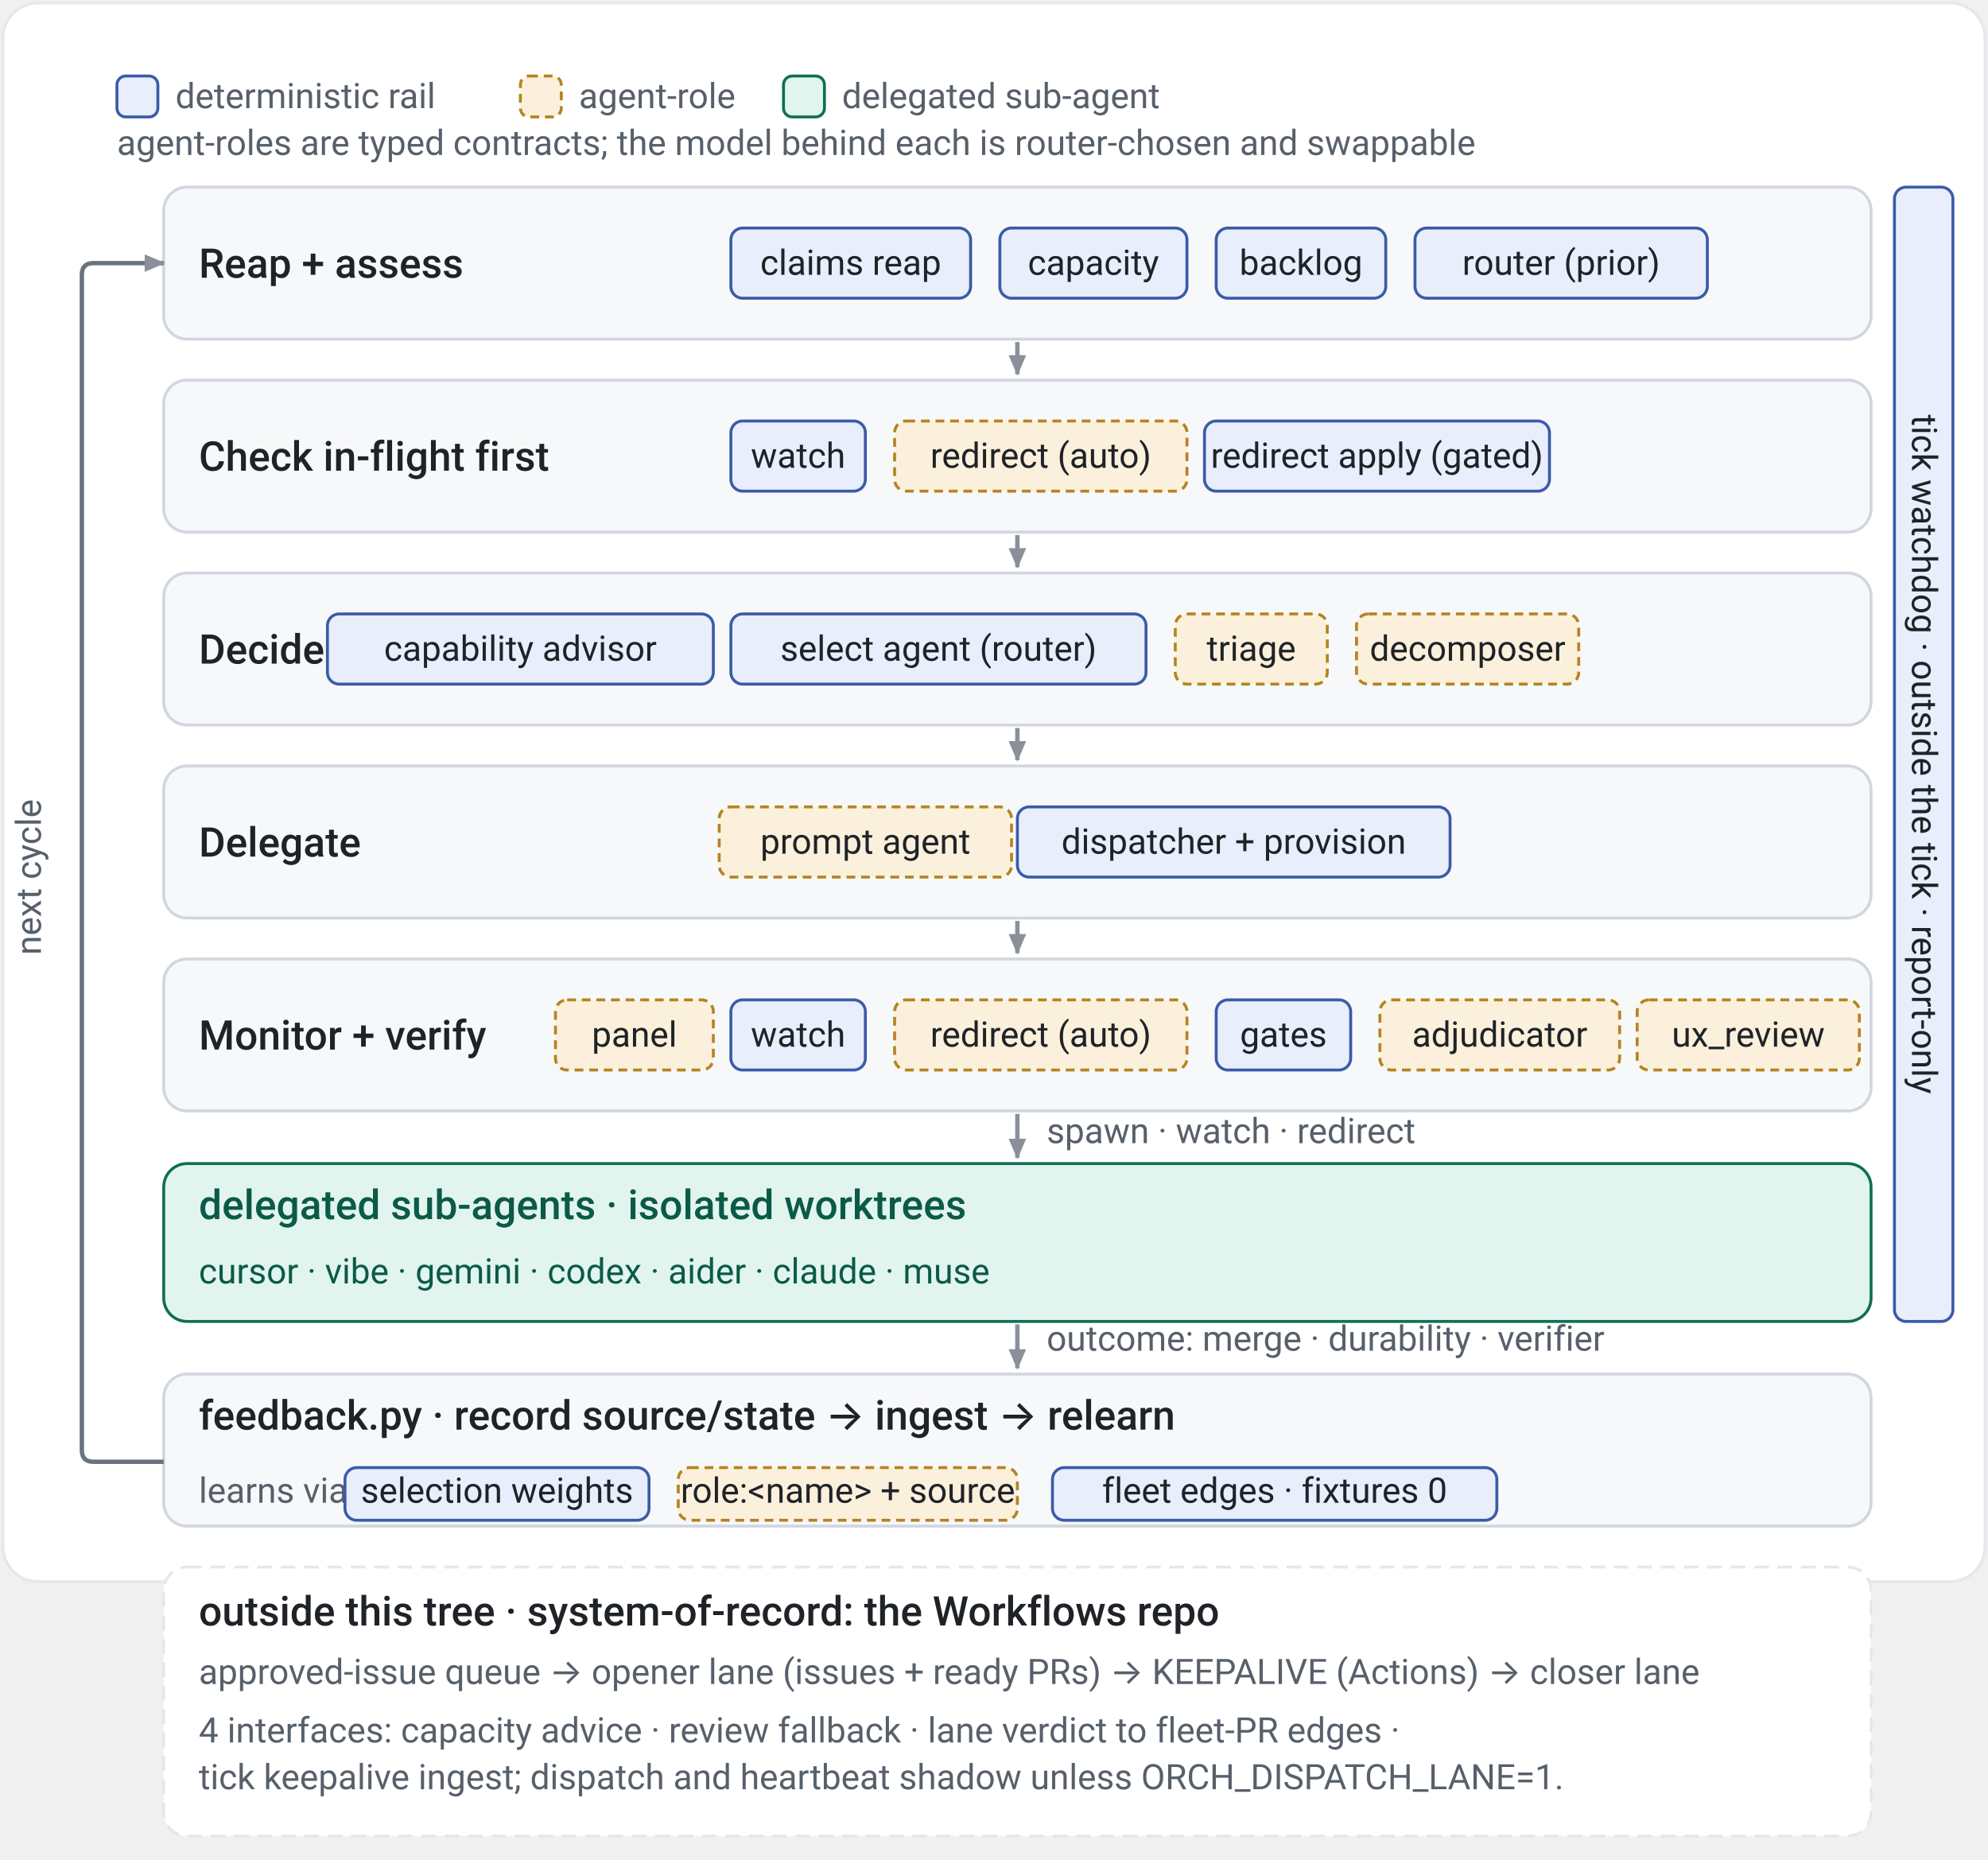
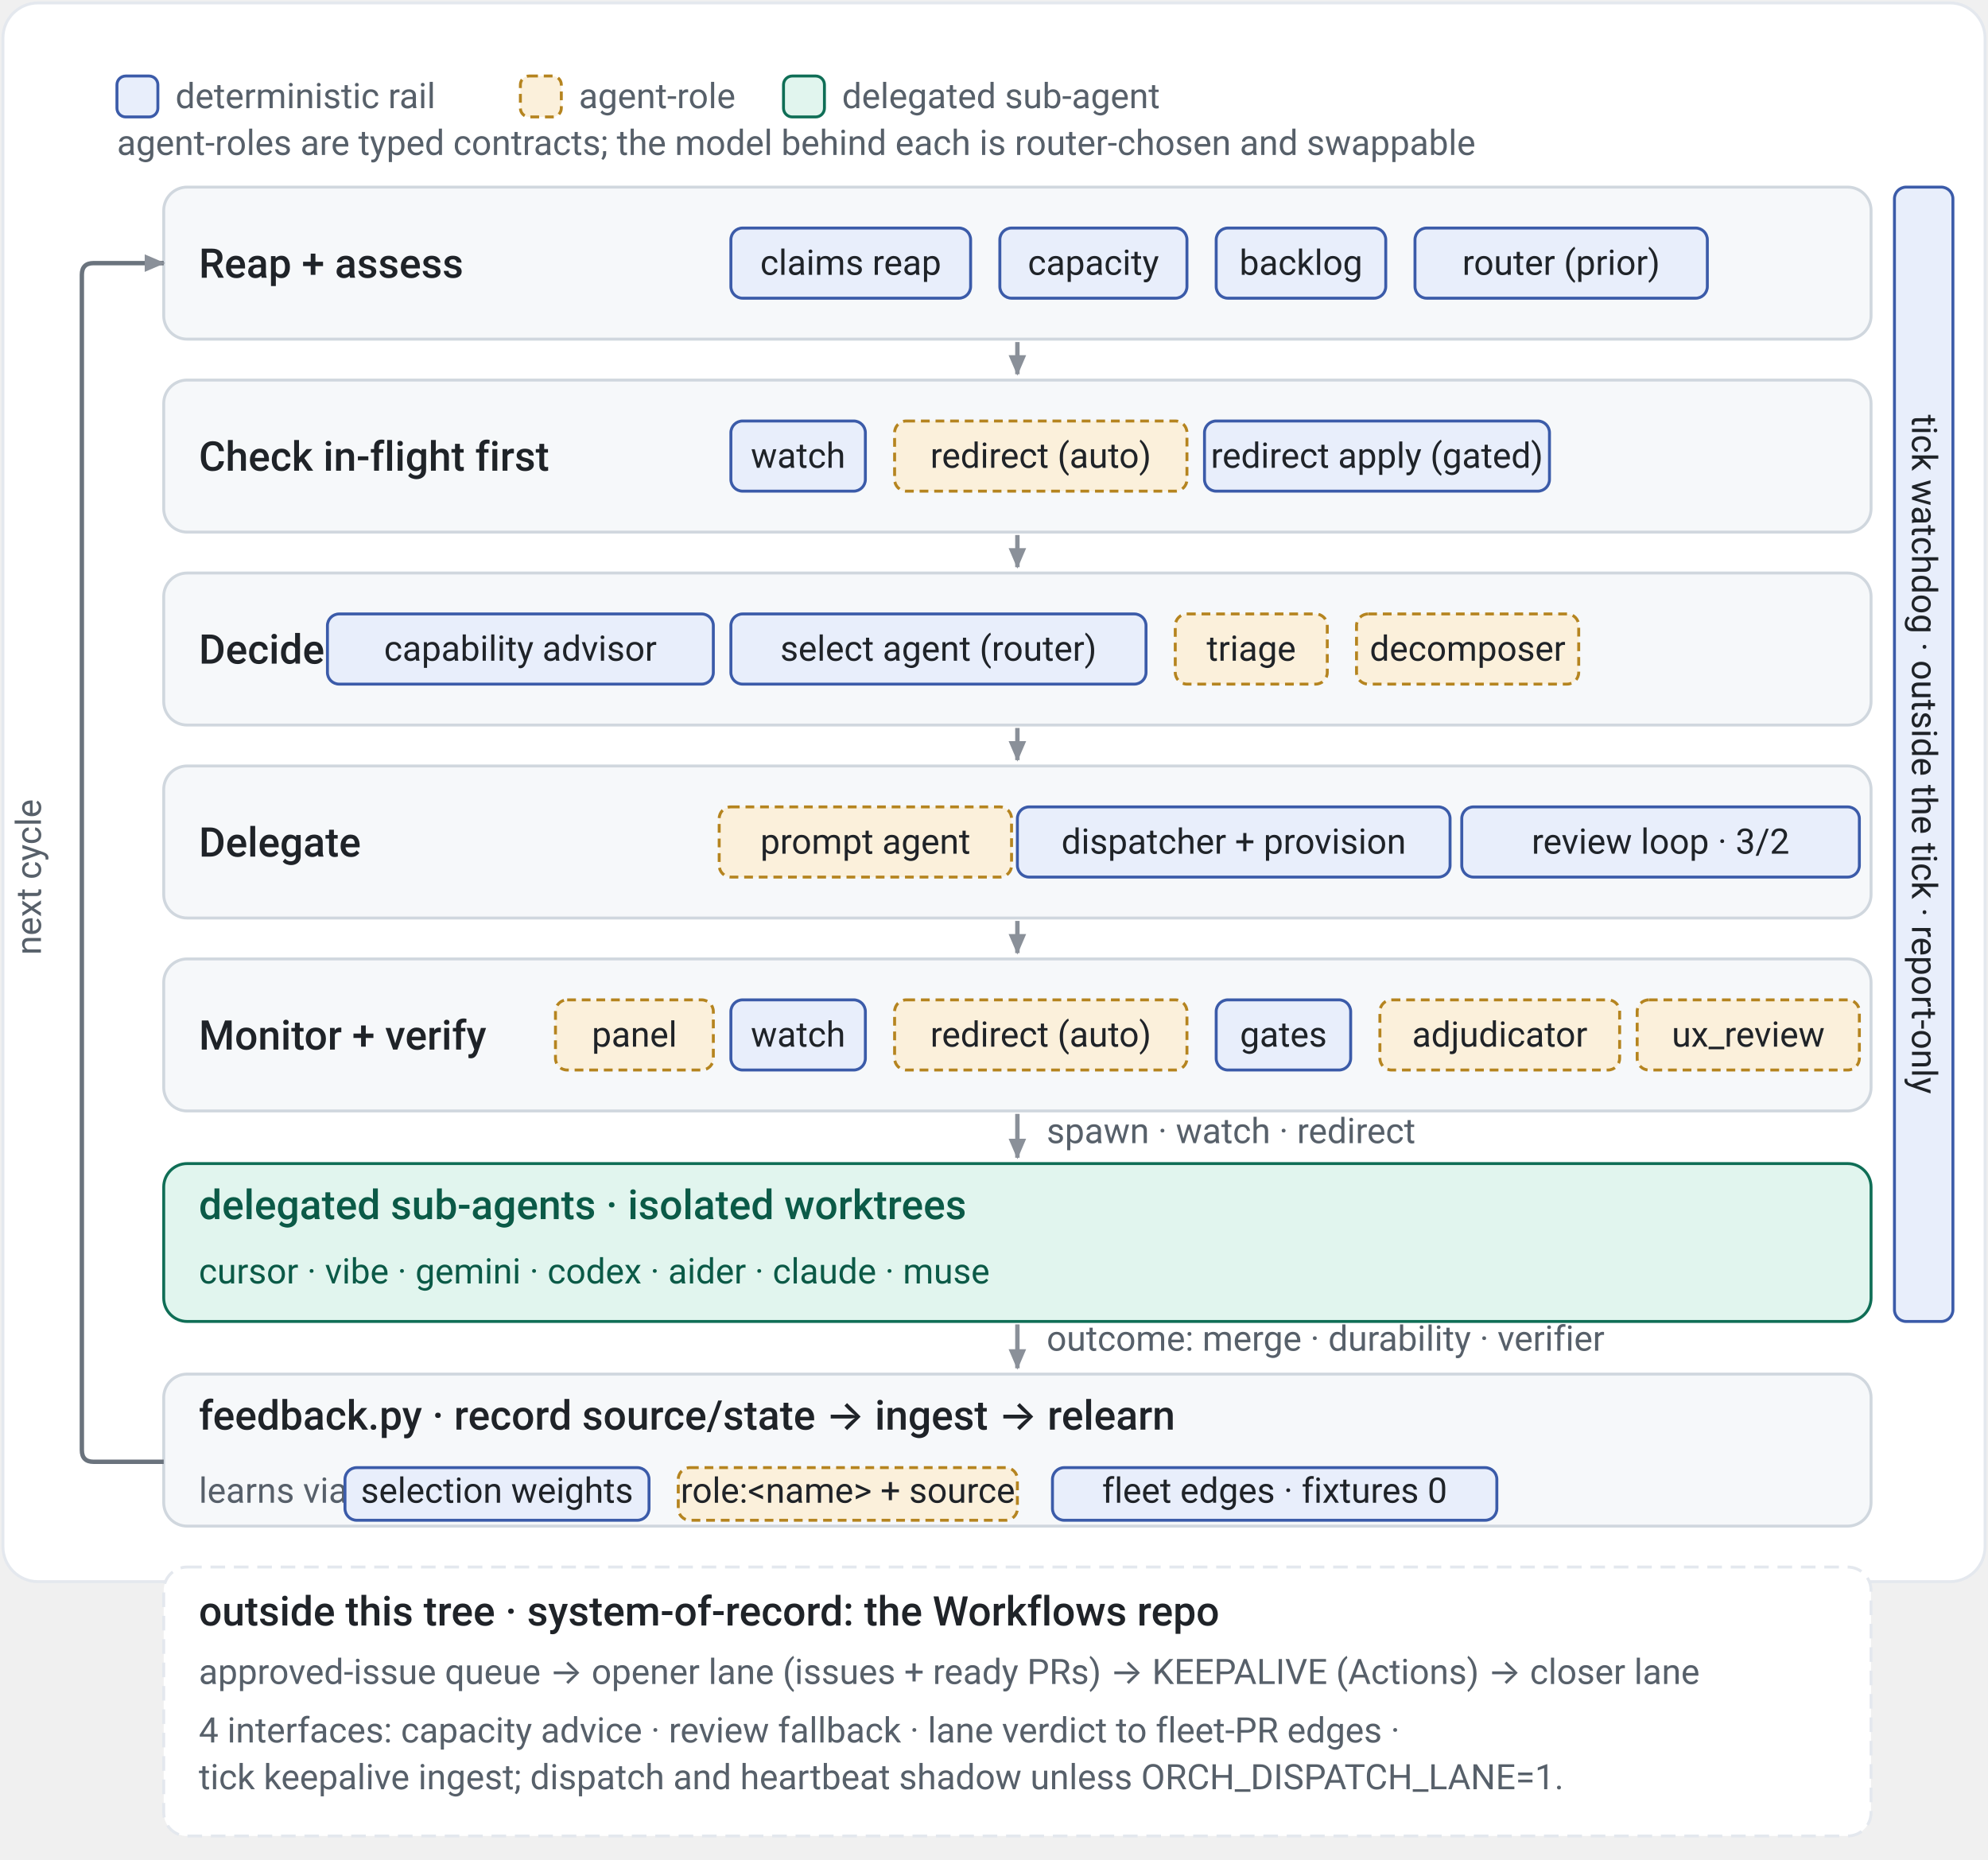
<svg xmlns="http://www.w3.org/2000/svg" width="680" viewBox="0 0 680 636" role="img">
  <style>
  .bg{fill:#ffffff;stroke:#e4e8ee;}
  .t,.th,.subhead{font:500 14px ui-sans-serif,system-ui,-apple-system,"Segoe UI",Roboto,sans-serif;fill:#1f2328;}
  .subhead{fill:#0b5a47;}
  .ts{font:400 12px ui-sans-serif,system-ui,-apple-system,"Segoe UI",Roboto,sans-serif;fill:#57606a;}
  .ct{font:400 12px ui-sans-serif,system-ui,-apple-system,"Segoe UI",Roboto,sans-serif;fill:#1f2328;}
  .ctsub{font:400 12px ui-sans-serif,system-ui,-apple-system,"Segoe UI",Roboto,sans-serif;fill:#0b5a47;}
  .stage{fill:#f6f8fa;stroke:#d0d7de;}
  .rail{fill:#e8eefb;stroke:#3b5ba9;}
  .role{fill:#fbf0db;stroke:#b5841f;stroke-dasharray:3 2;}
  .sub{fill:#e1f5ee;stroke:#0f6e56;}
  .arrow{stroke:#8a9099;stroke-width:1.5;fill:none;}
  .return{stroke:#6a737d;stroke-width:1.5;fill:none;}
</style>
  <defs>
    <marker id="ah" markerWidth="9" markerHeight="9" refX="6.5" refY="3" orient="auto" markerUnits="userSpaceOnUse">
      <path d="M0,0 L7,3 L0,6 Z" fill="#8a9099" />
    </marker>
  </defs>
  <rect class="bg" x="1" y="1" width="678" height="540" rx="12" />
  <rect class="rail" x="40" y="26" width="14" height="14" rx="3" />
  <text class="ts" x="60" y="37">deterministic rail</text>
  <rect class="role" x="178" y="26" width="14" height="14" rx="3" />
  <text class="ts" x="198" y="37">agent-role</text>
  <rect class="sub" x="268" y="26" width="14" height="14" rx="3" />
  <text class="ts" x="288" y="37">delegated sub-agent</text>
  <text class="ts" x="40" y="53">agent-roles are typed contracts; the model behind each is router-chosen and swappable</text>
  <rect class="stage" x="56" y="64" width="584" height="52" rx="8" />
  <text class="th" x="68" y="95">Reap + assess</text>
  <rect class="rail" x="250" y="78" width="82" height="24" rx="4" />
  <text class="ct" x="291" y="94" text-anchor="middle">claims reap</text>
  <rect class="rail" x="342" y="78" width="64" height="24" rx="4" />
  <text class="ct" x="374" y="94" text-anchor="middle">capacity</text>
  <rect class="rail" x="416" y="78" width="58" height="24" rx="4" />
  <text class="ct" x="445" y="94" text-anchor="middle">backlog</text>
  <rect class="rail" x="484" y="78" width="100" height="24" rx="4" />
  <text class="ct" x="534" y="94" text-anchor="middle">router (prior)</text>
  <rect class="stage" x="56" y="130" width="584" height="52" rx="8" />
  <text class="th" x="68" y="161">Check in-flight first</text>
  <rect class="rail" x="250" y="144" width="46" height="24" rx="4" />
  <text class="ct" x="273" y="160" text-anchor="middle">watch</text>
  <rect class="role" x="306" y="144" width="100" height="24" rx="4" />
  <text class="ct" x="356" y="160" text-anchor="middle">redirect (auto)</text>
  <rect class="rail" x="412" y="144" width="118" height="24" rx="4" />
  <text class="ct" x="471" y="160" text-anchor="middle">redirect apply (gated)</text>
  <rect class="stage" x="56" y="196" width="584" height="52" rx="8" />
  <text class="th" x="68" y="227">Decide</text>
  <rect class="rail" x="112" y="210" width="132" height="24" rx="4" />
  <text class="ct" x="178" y="226" text-anchor="middle">capability advisor</text>
  <rect class="rail" x="250" y="210" width="142" height="24" rx="4" />
  <text class="ct" x="321" y="226" text-anchor="middle">select agent (router)</text>
  <rect class="role" x="402" y="210" width="52" height="24" rx="4" />
  <text class="ct" x="428" y="226" text-anchor="middle">triage</text>
  <rect class="role" x="464" y="210" width="76" height="24" rx="4" />
  <text class="ct" x="502" y="226" text-anchor="middle">decomposer</text>
  <rect class="stage" x="56" y="262" width="584" height="52" rx="8" />
  <text class="th" x="68" y="293">Delegate</text>
  <rect class="role" x="246" y="276" width="100" height="24" rx="4" />
  <text class="ct" x="296" y="292" text-anchor="middle">prompt agent</text>
  <rect class="rail" x="348" y="276" width="148" height="24" rx="4" />
  <text class="ct" x="422" y="292" text-anchor="middle">dispatcher + provision</text>
+   <rect class="rail" x="500" y="276" width="136" height="24" rx="4" />
+   <text class="ct" x="568" y="292" text-anchor="middle">review loop · 3/2</text>
  <rect class="stage" x="56" y="328" width="584" height="52" rx="8" />
  <text class="th" x="68" y="359">Monitor + verify</text>
  <rect class="rail" x="250" y="342" width="46" height="24" rx="4" />
  <text class="ct" x="273" y="358" text-anchor="middle">watch</text>
  <rect class="role" x="306" y="342" width="100" height="24" rx="4" />
  <text class="ct" x="356" y="358" text-anchor="middle">redirect (auto)</text>
  <rect class="rail" x="416" y="342" width="46" height="24" rx="4" />
  <text class="ct" x="439" y="358" text-anchor="middle">gates</text>
  <rect class="role" x="472" y="342" width="82" height="24" rx="4" />
  <text class="ct" x="513" y="358" text-anchor="middle">adjudicator</text>
  <rect class="role" x="560" y="342" width="76" height="24" rx="4" />
  <text class="ct" x="598" y="358" text-anchor="middle">ux_review</text>
  <g>
    <rect class="role" x="190" y="342" width="54" height="24" rx="4" />
    <text class="ct" x="217" y="358" text-anchor="middle">panel</text>
  </g>
  <line class="arrow" x1="348" y1="117" x2="348" y2="128" marker-end="url(#ah)" />
  <line class="arrow" x1="348" y1="183" x2="348" y2="194" marker-end="url(#ah)" />
  <line class="arrow" x1="348" y1="249" x2="348" y2="260" marker-end="url(#ah)" />
  <line class="arrow" x1="348" y1="315" x2="348" y2="326" marker-end="url(#ah)" />
  <line class="arrow" x1="348" y1="381" x2="348" y2="396" marker-end="url(#ah)" />
  <text class="ts" x="358" y="391">spawn · watch · redirect</text>
  <rect class="sub" x="56" y="398" width="584" height="54" rx="8" />
  <text class="subhead" x="68" y="417">delegated sub-agents · isolated worktrees</text>
  <text class="ctsub" x="68" y="439">cursor · vibe · gemini · codex · aider · claude · muse</text>
  <line class="arrow" x1="348" y1="453" x2="348" y2="468" marker-end="url(#ah)" />
  <text class="ts" x="358" y="462">outcome: merge · durability · verifier</text>
  <rect class="stage" x="56" y="470" width="584" height="52" rx="8" />
  <text class="th" x="68" y="489">feedback.py · record source/state → ingest → relearn</text>
  <text class="ts" x="68" y="514">learns via outcomes:</text>
  <rect class="rail" x="118" y="502" width="104" height="18" rx="4" />
  <text class="ct" x="170" y="514" text-anchor="middle">selection weights</text>
  <rect class="role" x="232" y="502" width="116" height="18" rx="4" />
  <text class="ct" x="290" y="514" text-anchor="middle">role:&lt;name&gt; + source</text>
  <rect class="rail" x="360" y="502" width="152" height="18" rx="4" />
  <text class="ct" x="436" y="514" text-anchor="middle">fleet edges · fixtures 0</text>
  <path class="return" d="M56,500 L32,500 Q28,500 28,496 L28,94 Q28,90 32,90 L56,90" marker-end="url(#ah)" />
  <text class="ts" x="14" y="300" text-anchor="middle" transform="rotate(-90 14 300)">next cycle</text>
  <rect class="rail" x="648" y="64" width="20" height="388" rx="4" />
  <text class="ct" x="654" y="258" text-anchor="middle" transform="rotate(90 654 258)">tick watchdog · outside the tick · report-only</text>
  <rect class="bg" x="56" y="536" width="584" height="92" rx="8" stroke-dasharray="5 3" />
  <text class="th" x="68" y="556">outside this tree · system-of-record: the Workflows repo</text>
  <text class="ts" x="68" y="576">approved-issue queue → opener lane (issues + ready PRs) → KEEPALIVE (Actions) → closer lane</text>
  <text class="ts" x="68" y="596">4 interfaces: capacity advice · review fallback · lane verdict to fleet-PR edges ·</text>
  <text class="ts" x="68" y="612">tick keepalive ingest; dispatch and heartbeat shadow unless ORCH_DISPATCH_LANE=1.</text>
</svg>
